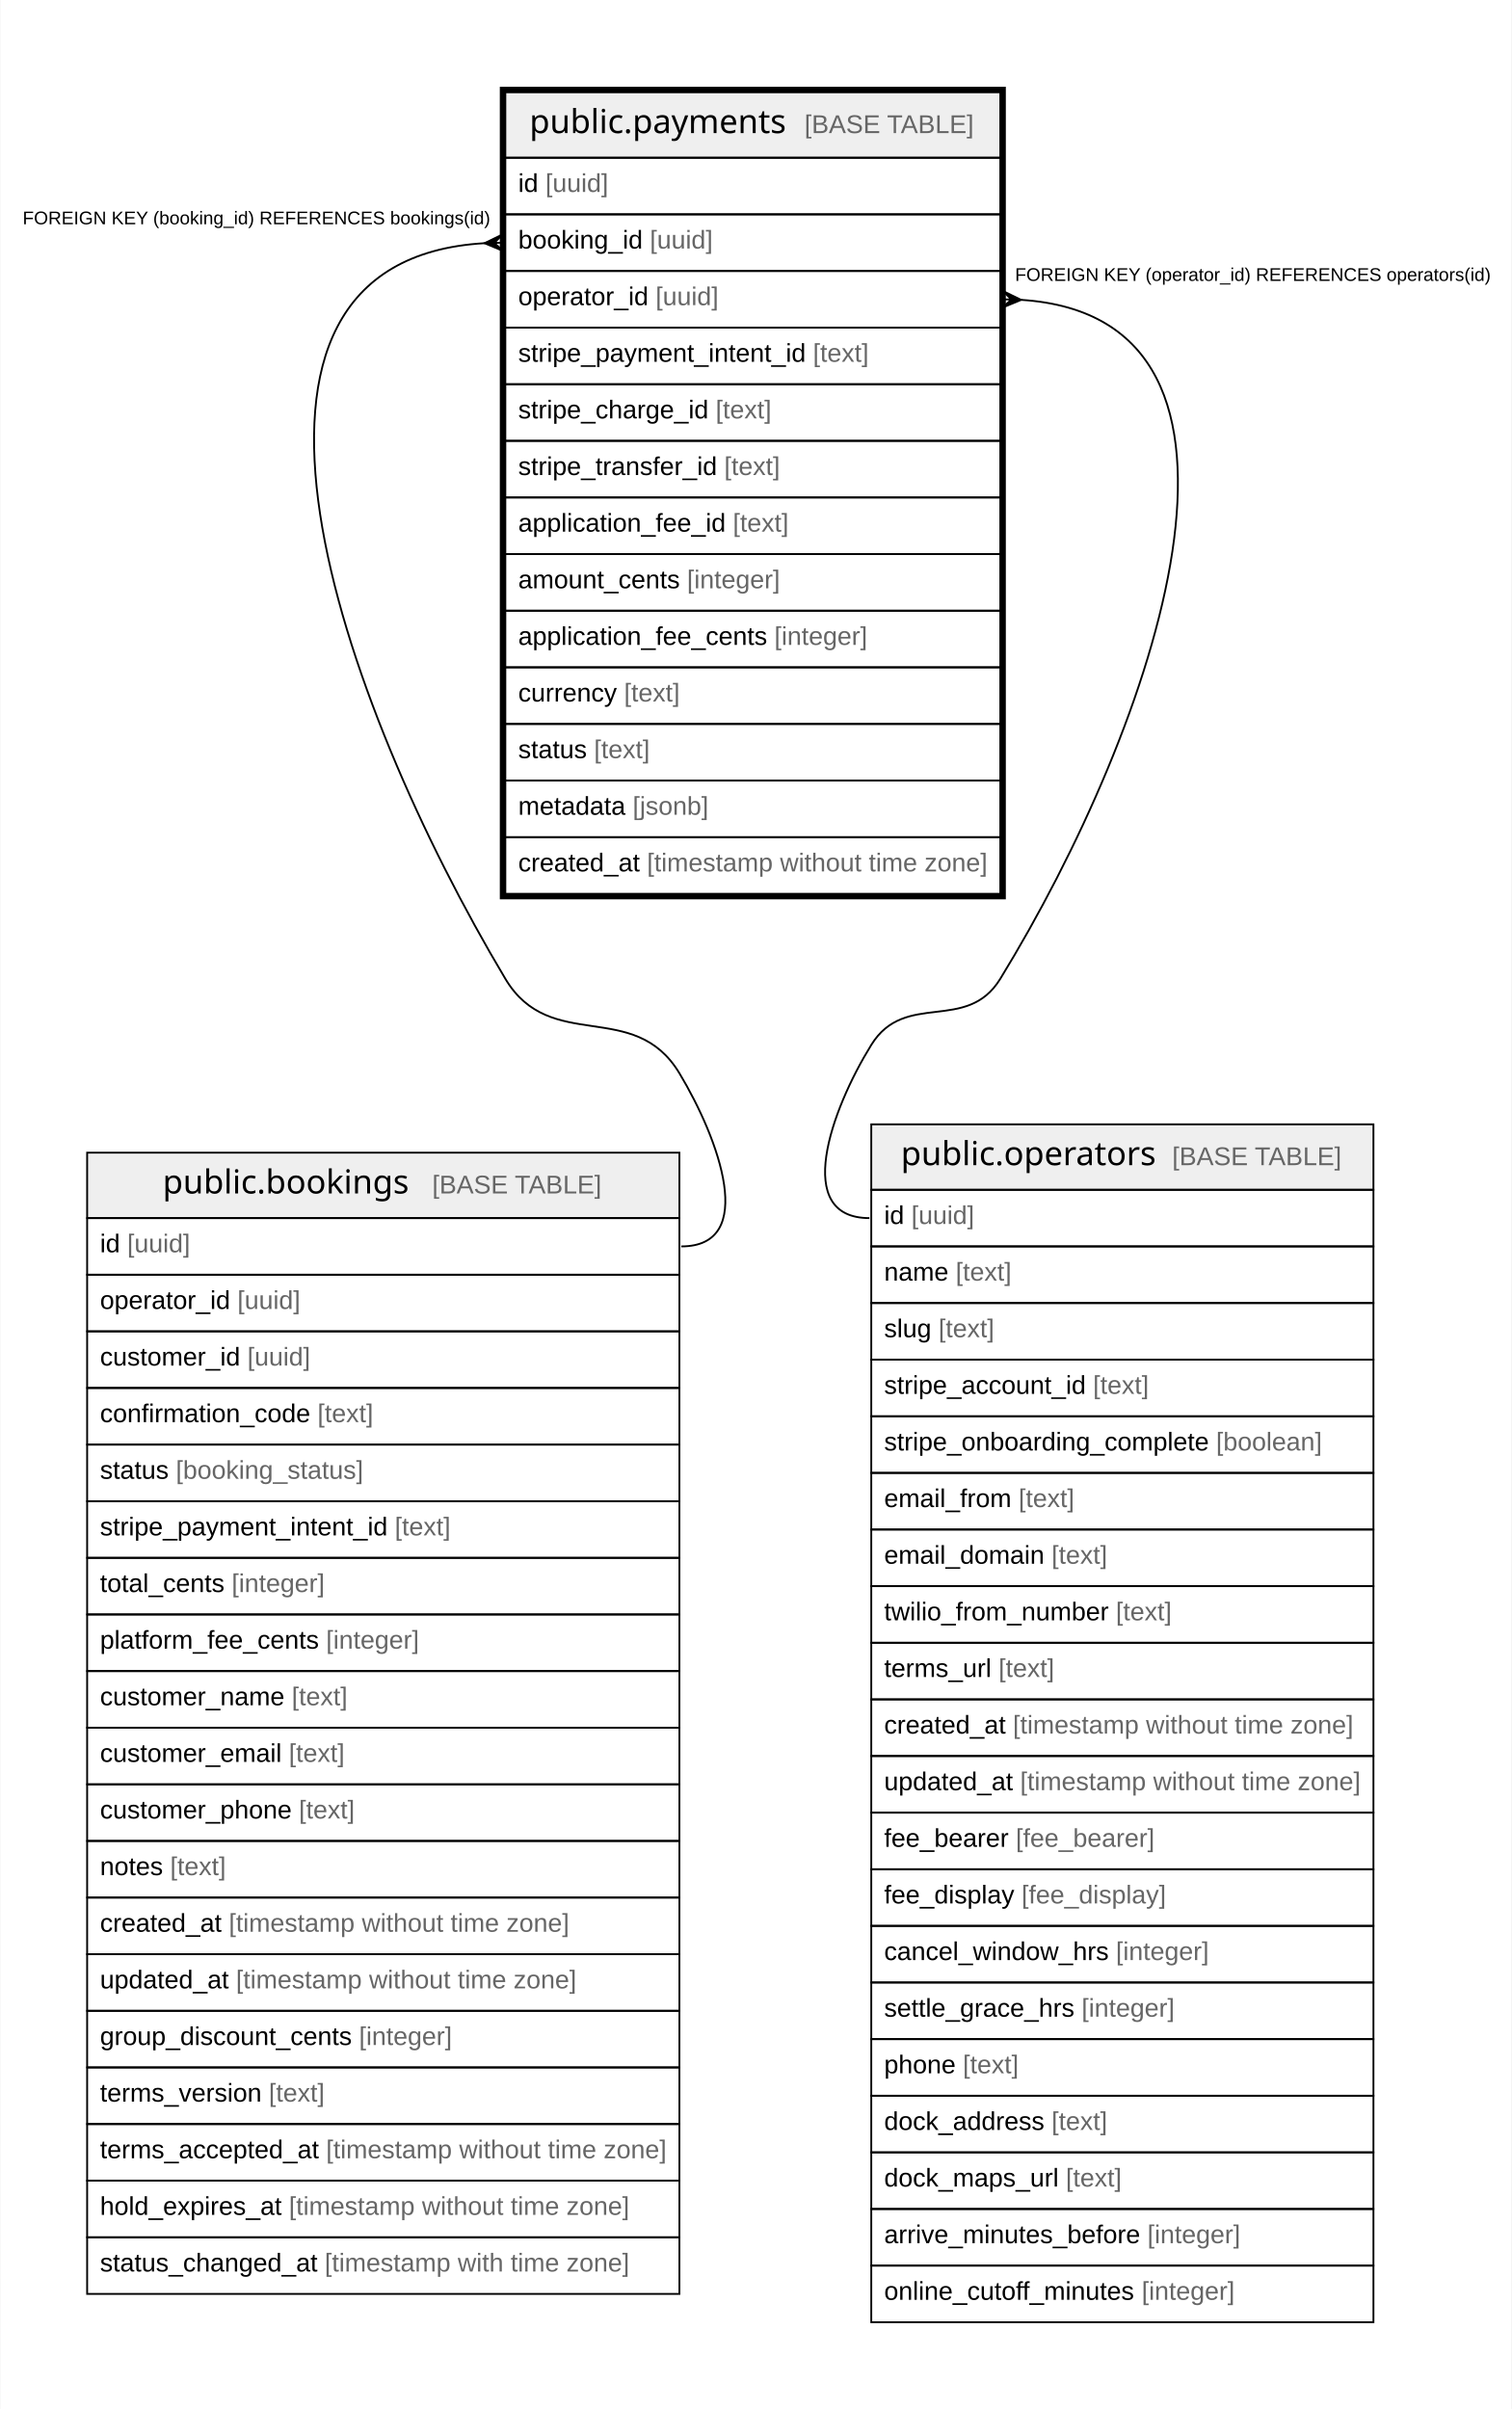
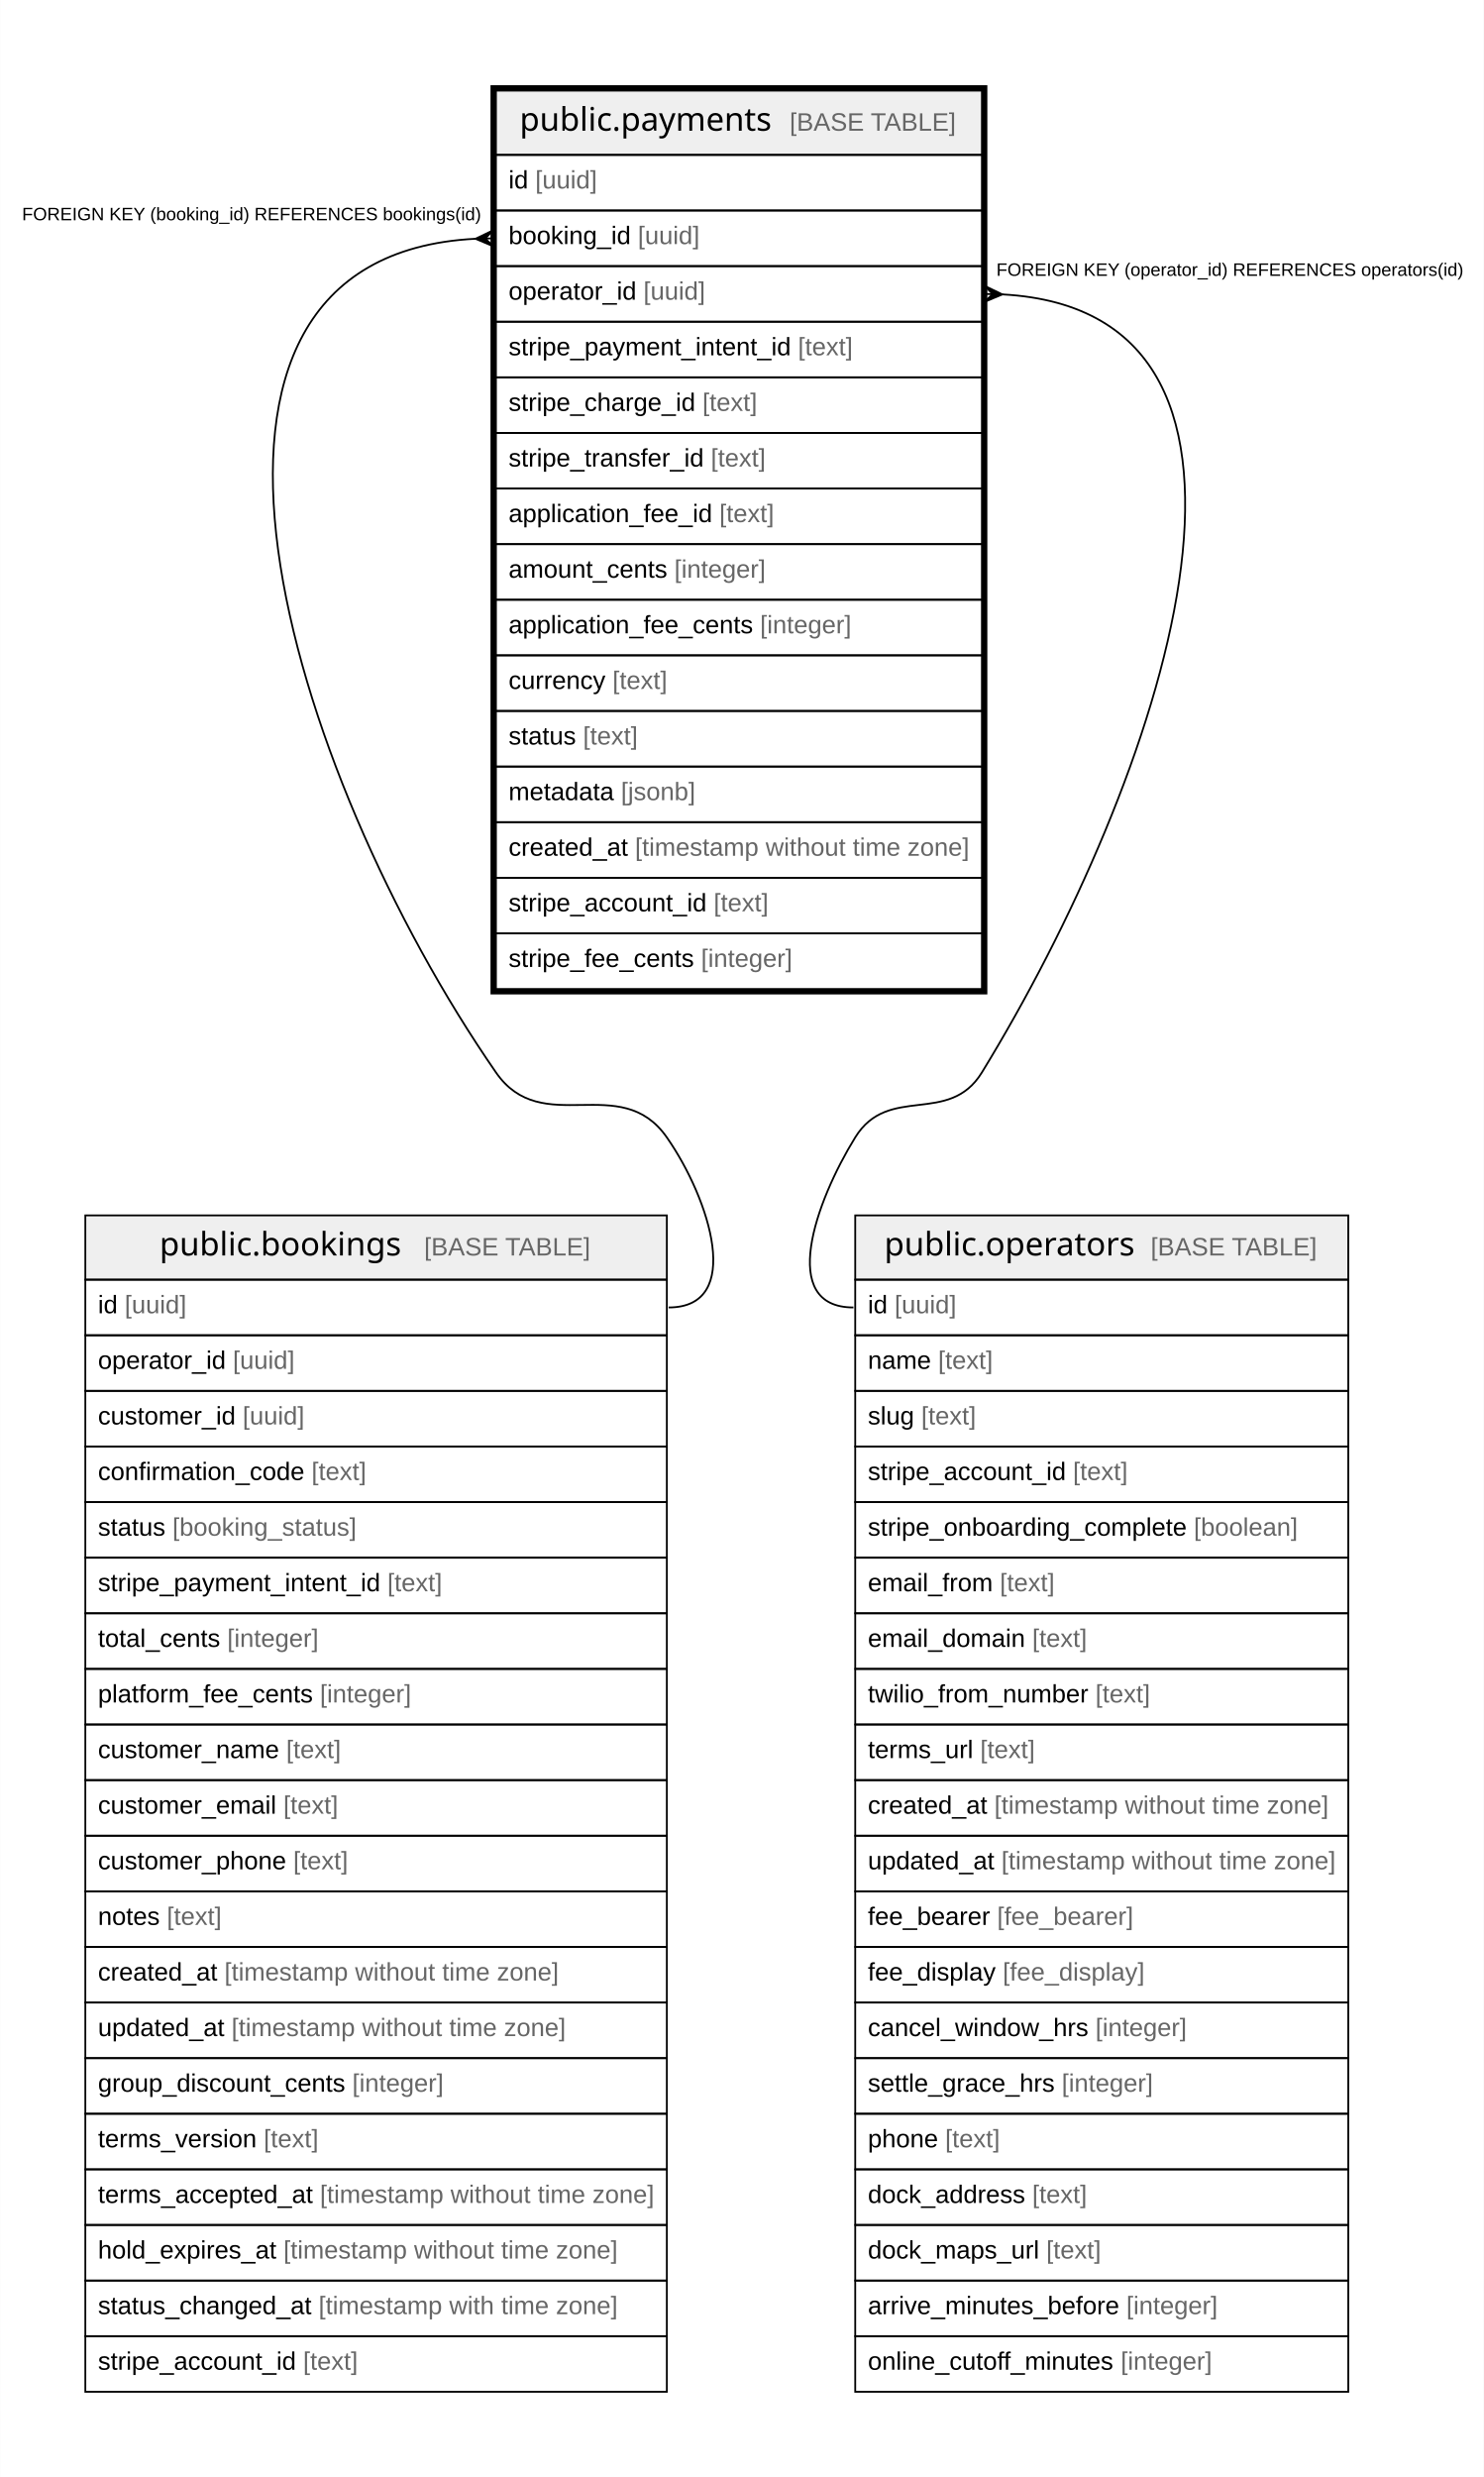
- <svg xmlns="http://www.w3.org/2000/svg" width="822pt" height="1310pt" viewBox="0.00 0.00 821.85 1310.40">
-   <g id="graph0" class="graph" transform="scale(1 1) rotate(0) translate(4 1306.4)">
-     <polygon fill="white" stroke="none" points="-4,4 -4,-1306.4 817.85,-1306.4 817.85,4 -4,4" />
+ <svg xmlns="http://www.w3.org/2000/svg" width="822pt" height="1372pt" viewBox="0.00 0.00 821.85 1372.00">
+   <g id="graph0" class="graph" transform="scale(1 1) rotate(0) translate(4 1368)">
+     <polygon fill="white" stroke="none" points="-4,4 -4,-1368 817.85,-1368 817.85,4 -4,4" />
    <g id="node1" class="node">
-       <polygon fill="#efefef" stroke="none" points="270.66,-1220.6 270.66,-1256.2 539.89,-1256.2 539.89,-1220.6 270.66,-1220.6" />
-       <polygon fill="none" stroke="black" points="270.66,-1220.6 270.66,-1256.2 539.89,-1256.2 539.89,-1220.6 270.66,-1220.6" />
-       <text text-anchor="start" x="283.79" y="-1234" font-family="Arial Bold" font-size="18.00">public.payments</text>
-       <text text-anchor="start" x="402.27" y="-1234" font-family="Arial" font-size="14.00">    </text>
-       <text text-anchor="start" x="433.38" y="-1234" font-family="Arial" font-size="14.00" fill="#666666">[BASE TABLE]</text>
+       <polygon fill="#efefef" stroke="none" points="270.66,-1282.2 270.66,-1317.8 539.89,-1317.8 539.89,-1282.2 270.66,-1282.2" />
+       <polygon fill="none" stroke="black" points="270.66,-1282.2 270.66,-1317.8 539.89,-1317.8 539.89,-1282.2 270.66,-1282.2" />
+       <text text-anchor="start" x="283.79" y="-1295.6" font-family="Arial Bold" font-size="18.00">public.payments</text>
+       <text text-anchor="start" x="402.27" y="-1295.6" font-family="Arial" font-size="14.00">    </text>
+       <text text-anchor="start" x="433.38" y="-1295.6" font-family="Arial" font-size="14.00" fill="#666666">[BASE TABLE]</text>
+       <polygon fill="none" stroke="black" points="270.66,-1251.4 270.66,-1282.2 539.89,-1282.2 539.89,-1251.4 270.66,-1251.4" />
+       <text text-anchor="start" x="277.66" y="-1263.6" font-family="Arial" font-size="14.00">id </text>
+       <text text-anchor="start" x="292.44" y="-1263.6" font-family="Arial" font-size="14.00" fill="#666666">[uuid]</text>
+       <polygon fill="none" stroke="black" points="270.66,-1220.6 270.66,-1251.4 539.89,-1251.4 539.89,-1220.6 270.66,-1220.6" />
+       <text text-anchor="start" x="277.66" y="-1232.8" font-family="Arial" font-size="14.00">booking_id </text>
+       <text text-anchor="start" x="349.27" y="-1232.8" font-family="Arial" font-size="14.00" fill="#666666">[uuid]</text>
      <polygon fill="none" stroke="black" points="270.66,-1189.8 270.66,-1220.6 539.89,-1220.6 539.89,-1189.8 270.66,-1189.8" />
-       <text text-anchor="start" x="277.66" y="-1202" font-family="Arial" font-size="14.00">id </text>
-       <text text-anchor="start" x="292.44" y="-1202" font-family="Arial" font-size="14.00" fill="#666666">[uuid]</text>
+       <text text-anchor="start" x="277.66" y="-1202" font-family="Arial" font-size="14.00">operator_id </text>
+       <text text-anchor="start" x="352.37" y="-1202" font-family="Arial" font-size="14.00" fill="#666666">[uuid]</text>
      <polygon fill="none" stroke="black" points="270.66,-1159 270.66,-1189.8 539.89,-1189.8 539.89,-1159 270.66,-1159" />
-       <text text-anchor="start" x="277.66" y="-1171.2" font-family="Arial" font-size="14.00">booking_id </text>
-       <text text-anchor="start" x="349.27" y="-1171.2" font-family="Arial" font-size="14.00" fill="#666666">[uuid]</text>
+       <text text-anchor="start" x="277.66" y="-1171.2" font-family="Arial" font-size="14.00">stripe_payment_intent_id </text>
+       <text text-anchor="start" x="437.98" y="-1171.2" font-family="Arial" font-size="14.00" fill="#666666">[text]</text>
      <polygon fill="none" stroke="black" points="270.66,-1128.2 270.66,-1159 539.89,-1159 539.89,-1128.2 270.66,-1128.2" />
-       <text text-anchor="start" x="277.66" y="-1140.4" font-family="Arial" font-size="14.00">operator_id </text>
-       <text text-anchor="start" x="352.37" y="-1140.4" font-family="Arial" font-size="14.00" fill="#666666">[uuid]</text>
+       <text text-anchor="start" x="277.66" y="-1140.4" font-family="Arial" font-size="14.00">stripe_charge_id </text>
+       <text text-anchor="start" x="385.05" y="-1140.4" font-family="Arial" font-size="14.00" fill="#666666">[text]</text>
      <polygon fill="none" stroke="black" points="270.66,-1097.4 270.66,-1128.2 539.89,-1128.2 539.89,-1097.4 270.66,-1097.4" />
-       <text text-anchor="start" x="277.66" y="-1109.6" font-family="Arial" font-size="14.00">stripe_payment_intent_id </text>
-       <text text-anchor="start" x="437.98" y="-1109.6" font-family="Arial" font-size="14.00" fill="#666666">[text]</text>
+       <text text-anchor="start" x="277.66" y="-1109.6" font-family="Arial" font-size="14.00">stripe_transfer_id </text>
+       <text text-anchor="start" x="389.71" y="-1109.6" font-family="Arial" font-size="14.00" fill="#666666">[text]</text>
      <polygon fill="none" stroke="black" points="270.66,-1066.6 270.66,-1097.4 539.89,-1097.4 539.89,-1066.6 270.66,-1066.6" />
-       <text text-anchor="start" x="277.66" y="-1078.8" font-family="Arial" font-size="14.00">stripe_charge_id </text>
-       <text text-anchor="start" x="385.05" y="-1078.8" font-family="Arial" font-size="14.00" fill="#666666">[text]</text>
+       <text text-anchor="start" x="277.66" y="-1078.8" font-family="Arial" font-size="14.00">application_fee_id </text>
+       <text text-anchor="start" x="394.41" y="-1078.8" font-family="Arial" font-size="14.00" fill="#666666">[text]</text>
      <polygon fill="none" stroke="black" points="270.66,-1035.8 270.66,-1066.6 539.89,-1066.6 539.89,-1035.8 270.66,-1035.8" />
-       <text text-anchor="start" x="277.66" y="-1048" font-family="Arial" font-size="14.00">stripe_transfer_id </text>
-       <text text-anchor="start" x="389.71" y="-1048" font-family="Arial" font-size="14.00" fill="#666666">[text]</text>
+       <text text-anchor="start" x="277.66" y="-1048" font-family="Arial" font-size="14.00">amount_cents </text>
+       <text text-anchor="start" x="369.49" y="-1048" font-family="Arial" font-size="14.00" fill="#666666">[integer]</text>
      <polygon fill="none" stroke="black" points="270.66,-1005 270.66,-1035.8 539.89,-1035.8 539.89,-1005 270.66,-1005" />
-       <text text-anchor="start" x="277.66" y="-1017.2" font-family="Arial" font-size="14.00">application_fee_id </text>
-       <text text-anchor="start" x="394.41" y="-1017.2" font-family="Arial" font-size="14.00" fill="#666666">[text]</text>
+       <text text-anchor="start" x="277.66" y="-1017.2" font-family="Arial" font-size="14.00">application_fee_cents </text>
+       <text text-anchor="start" x="416.98" y="-1017.2" font-family="Arial" font-size="14.00" fill="#666666">[integer]</text>
      <polygon fill="none" stroke="black" points="270.66,-974.2 270.66,-1005 539.89,-1005 539.89,-974.2 270.66,-974.2" />
-       <text text-anchor="start" x="277.66" y="-986.4" font-family="Arial" font-size="14.00">amount_cents </text>
-       <text text-anchor="start" x="369.49" y="-986.4" font-family="Arial" font-size="14.00" fill="#666666">[integer]</text>
+       <text text-anchor="start" x="277.66" y="-986.4" font-family="Arial" font-size="14.00">currency </text>
+       <text text-anchor="start" x="335.23" y="-986.4" font-family="Arial" font-size="14.00" fill="#666666">[text]</text>
      <polygon fill="none" stroke="black" points="270.66,-943.4 270.66,-974.2 539.89,-974.2 539.89,-943.4 270.66,-943.4" />
-       <text text-anchor="start" x="277.66" y="-955.6" font-family="Arial" font-size="14.00">application_fee_cents </text>
-       <text text-anchor="start" x="416.98" y="-955.6" font-family="Arial" font-size="14.00" fill="#666666">[integer]</text>
+       <text text-anchor="start" x="277.66" y="-955.6" font-family="Arial" font-size="14.00">status </text>
+       <text text-anchor="start" x="318.9" y="-955.6" font-family="Arial" font-size="14.00" fill="#666666">[text]</text>
      <polygon fill="none" stroke="black" points="270.66,-912.6 270.66,-943.4 539.89,-943.4 539.89,-912.6 270.66,-912.6" />
-       <text text-anchor="start" x="277.66" y="-924.8" font-family="Arial" font-size="14.00">currency </text>
-       <text text-anchor="start" x="335.23" y="-924.8" font-family="Arial" font-size="14.00" fill="#666666">[text]</text>
+       <text text-anchor="start" x="277.66" y="-924.8" font-family="Arial" font-size="14.00">metadata </text>
+       <text text-anchor="start" x="339.92" y="-924.8" font-family="Arial" font-size="14.00" fill="#666666">[jsonb]</text>
      <polygon fill="none" stroke="black" points="270.66,-881.8 270.66,-912.6 539.89,-912.6 539.89,-881.8 270.66,-881.8" />
-       <text text-anchor="start" x="277.66" y="-894" font-family="Arial" font-size="14.00">status </text>
-       <text text-anchor="start" x="318.9" y="-894" font-family="Arial" font-size="14.00" fill="#666666">[text]</text>
+       <text text-anchor="start" x="277.66" y="-894" font-family="Arial" font-size="14.00">created_at </text>
+       <text text-anchor="start" x="347.7" y="-894" font-family="Arial" font-size="14.00" fill="#666666">[timestamp without time zone]</text>
      <polygon fill="none" stroke="black" points="270.66,-851 270.66,-881.8 539.89,-881.8 539.89,-851 270.66,-851" />
-       <text text-anchor="start" x="277.66" y="-863.2" font-family="Arial" font-size="14.00">metadata </text>
-       <text text-anchor="start" x="339.92" y="-863.2" font-family="Arial" font-size="14.00" fill="#666666">[jsonb]</text>
+       <text text-anchor="start" x="277.66" y="-863.2" font-family="Arial" font-size="14.00">stripe_account_id </text>
+       <text text-anchor="start" x="391.28" y="-863.2" font-family="Arial" font-size="14.00" fill="#666666">[text]</text>
      <polygon fill="none" stroke="black" points="270.66,-820.2 270.66,-851 539.89,-851 539.89,-820.2 270.66,-820.2" />
-       <text text-anchor="start" x="277.66" y="-832.4" font-family="Arial" font-size="14.00">created_at </text>
-       <text text-anchor="start" x="347.7" y="-832.4" font-family="Arial" font-size="14.00" fill="#666666">[timestamp without time zone]</text>
-       <polygon fill="none" stroke="black" stroke-width="3" points="269.16,-818.7 269.16,-1257.7 541.39,-1257.7 541.39,-818.7 269.16,-818.7" />
+       <text text-anchor="start" x="277.66" y="-832.4" font-family="Arial" font-size="14.00">stripe_fee_cents </text>
+       <text text-anchor="start" x="384.28" y="-832.4" font-family="Arial" font-size="14.00" fill="#666666">[integer]</text>
+       <polygon fill="none" stroke="black" stroke-width="3" points="269.16,-818.7 269.16,-1319.3 541.39,-1319.3 541.39,-818.7 269.16,-818.7" />
    </g>
    <g id="node2" class="node">
-       <polygon fill="#efefef" stroke="none" points="43.2,-643.8 43.2,-679.4 365.34,-679.4 365.34,-643.8 43.2,-643.8" />
-       <polygon fill="none" stroke="black" points="43.2,-643.8 43.2,-679.4 365.34,-679.4 365.34,-643.8 43.2,-643.8" />
-       <text text-anchor="start" x="84.28" y="-657.2" font-family="Arial Bold" font-size="18.00">public.bookings</text>
-       <text text-anchor="start" x="199.78" y="-657.2" font-family="Arial" font-size="14.00">    </text>
-       <text text-anchor="start" x="230.89" y="-657.2" font-family="Arial" font-size="14.00" fill="#666666">[BASE TABLE]</text>
-       <polygon fill="none" stroke="black" points="43.2,-613 43.2,-643.8 365.34,-643.8 365.34,-613 43.2,-613" />
-       <text text-anchor="start" x="50.2" y="-625.2" font-family="Arial" font-size="14.00">id </text>
-       <text text-anchor="start" x="64.99" y="-625.2" font-family="Arial" font-size="14.00" fill="#666666">[uuid]</text>
-       <polygon fill="none" stroke="black" points="43.2,-582.2 43.2,-613 365.34,-613 365.34,-582.2 43.2,-582.2" />
-       <text text-anchor="start" x="50.2" y="-594.4" font-family="Arial" font-size="14.00">operator_id </text>
-       <text text-anchor="start" x="124.92" y="-594.4" font-family="Arial" font-size="14.00" fill="#666666">[uuid]</text>
-       <polygon fill="none" stroke="black" points="43.2,-551.4 43.2,-582.2 365.34,-582.2 365.34,-551.4 43.2,-551.4" />
-       <text text-anchor="start" x="50.2" y="-563.6" font-family="Arial" font-size="14.00">customer_id </text>
-       <text text-anchor="start" x="130.34" y="-563.6" font-family="Arial" font-size="14.00" fill="#666666">[uuid]</text>
-       <polygon fill="none" stroke="black" points="43.2,-520.6 43.2,-551.4 365.34,-551.4 365.34,-520.6 43.2,-520.6" />
-       <text text-anchor="start" x="50.2" y="-532.8" font-family="Arial" font-size="14.00">confirmation_code </text>
-       <text text-anchor="start" x="168.49" y="-532.8" font-family="Arial" font-size="14.00" fill="#666666">[text]</text>
-       <polygon fill="none" stroke="black" points="43.2,-489.8 43.2,-520.6 365.34,-520.6 365.34,-489.8 43.2,-489.8" />
-       <text text-anchor="start" x="50.2" y="-502" font-family="Arial" font-size="14.00">status </text>
-       <text text-anchor="start" x="91.44" y="-502" font-family="Arial" font-size="14.00" fill="#666666">[booking_status]</text>
-       <polygon fill="none" stroke="black" points="43.2,-459 43.2,-489.8 365.34,-489.8 365.34,-459 43.2,-459" />
-       <text text-anchor="start" x="50.2" y="-471.2" font-family="Arial" font-size="14.00">stripe_payment_intent_id </text>
-       <text text-anchor="start" x="210.52" y="-471.2" font-family="Arial" font-size="14.00" fill="#666666">[text]</text>
-       <polygon fill="none" stroke="black" points="43.2,-428.2 43.2,-459 365.34,-459 365.34,-428.2 43.2,-428.2" />
-       <text text-anchor="start" x="50.2" y="-440.4" font-family="Arial" font-size="14.00">total_cents </text>
-       <text text-anchor="start" x="121.8" y="-440.4" font-family="Arial" font-size="14.00" fill="#666666">[integer]</text>
-       <polygon fill="none" stroke="black" points="43.2,-397.4 43.2,-428.2 365.34,-428.2 365.34,-397.4 43.2,-397.4" />
-       <text text-anchor="start" x="50.2" y="-409.6" font-family="Arial" font-size="14.00">platform_fee_cents </text>
-       <text text-anchor="start" x="173.16" y="-409.6" font-family="Arial" font-size="14.00" fill="#666666">[integer]</text>
-       <polygon fill="none" stroke="black" points="43.2,-366.6 43.2,-397.4 365.34,-397.4 365.34,-366.6 43.2,-366.6" />
-       <text text-anchor="start" x="50.2" y="-378.8" font-family="Arial" font-size="14.00">customer_name </text>
-       <text text-anchor="start" x="154.47" y="-378.8" font-family="Arial" font-size="14.00" fill="#666666">[text]</text>
-       <polygon fill="none" stroke="black" points="43.2,-335.8 43.2,-366.6 365.34,-366.6 365.34,-335.8 43.2,-335.8" />
-       <text text-anchor="start" x="50.2" y="-348" font-family="Arial" font-size="14.00">customer_email </text>
-       <text text-anchor="start" x="152.9" y="-348" font-family="Arial" font-size="14.00" fill="#666666">[text]</text>
-       <polygon fill="none" stroke="black" points="43.2,-305 43.2,-335.8 365.34,-335.8 365.34,-305 43.2,-305" />
-       <text text-anchor="start" x="50.2" y="-317.2" font-family="Arial" font-size="14.00">customer_phone </text>
-       <text text-anchor="start" x="158.38" y="-317.2" font-family="Arial" font-size="14.00" fill="#666666">[text]</text>
-       <polygon fill="none" stroke="black" points="43.2,-274.2 43.2,-305 365.34,-305 365.34,-274.2 43.2,-274.2" />
-       <text text-anchor="start" x="50.2" y="-286.4" font-family="Arial" font-size="14.00">notes </text>
-       <text text-anchor="start" x="88.34" y="-286.4" font-family="Arial" font-size="14.00" fill="#666666">[text]</text>
-       <polygon fill="none" stroke="black" points="43.2,-243.4 43.2,-274.2 365.34,-274.2 365.34,-243.4 43.2,-243.4" />
-       <text text-anchor="start" x="50.2" y="-255.6" font-family="Arial" font-size="14.00">created_at </text>
-       <text text-anchor="start" x="120.25" y="-255.6" font-family="Arial" font-size="14.00" fill="#666666">[timestamp without time zone]</text>
-       <polygon fill="none" stroke="black" points="43.2,-212.6 43.2,-243.4 365.34,-243.4 365.34,-212.6 43.2,-212.6" />
-       <text text-anchor="start" x="50.2" y="-224.8" font-family="Arial" font-size="14.00">updated_at </text>
-       <text text-anchor="start" x="124.16" y="-224.8" font-family="Arial" font-size="14.00" fill="#666666">[timestamp without time zone]</text>
-       <polygon fill="none" stroke="black" points="43.2,-181.8 43.2,-212.6 365.34,-212.6 365.34,-181.8 43.2,-181.8" />
-       <text text-anchor="start" x="50.2" y="-194" font-family="Arial" font-size="14.00">group_discount_cents </text>
-       <text text-anchor="start" x="191.07" y="-194" font-family="Arial" font-size="14.00" fill="#666666">[integer]</text>
-       <polygon fill="none" stroke="black" points="43.2,-151 43.2,-181.8 365.34,-181.8 365.34,-151 43.2,-151" />
-       <text text-anchor="start" x="50.2" y="-163.2" font-family="Arial" font-size="14.00">terms_version </text>
-       <text text-anchor="start" x="142.01" y="-163.2" font-family="Arial" font-size="14.00" fill="#666666">[text]</text>
-       <polygon fill="none" stroke="black" points="43.2,-120.2 43.2,-151 365.34,-151 365.34,-120.2 43.2,-120.2" />
-       <text text-anchor="start" x="50.2" y="-132.4" font-family="Arial" font-size="14.00">terms_accepted_at </text>
-       <text text-anchor="start" x="173.16" y="-132.4" font-family="Arial" font-size="14.00" fill="#666666">[timestamp without time zone]</text>
-       <polygon fill="none" stroke="black" points="43.2,-89.4 43.2,-120.2 365.34,-120.2 365.34,-89.4 43.2,-89.4" />
-       <text text-anchor="start" x="50.2" y="-101.6" font-family="Arial" font-size="14.00">hold_expires_at </text>
-       <text text-anchor="start" x="152.94" y="-101.6" font-family="Arial" font-size="14.00" fill="#666666">[timestamp without time zone]</text>
-       <polygon fill="none" stroke="black" points="43.2,-58.6 43.2,-89.4 365.34,-89.4 365.34,-58.6 43.2,-58.6" />
-       <text text-anchor="start" x="50.2" y="-70.8" font-family="Arial" font-size="14.00">status_changed_at </text>
-       <text text-anchor="start" x="172.41" y="-70.8" font-family="Arial" font-size="14.00" fill="#666666">[timestamp with time zone]</text>
+       <polygon fill="#efefef" stroke="none" points="43.2,-659.2 43.2,-694.8 365.34,-694.8 365.34,-659.2 43.2,-659.2" />
+       <polygon fill="none" stroke="black" points="43.2,-659.2 43.2,-694.8 365.34,-694.8 365.34,-659.2 43.2,-659.2" />
+       <text text-anchor="start" x="84.28" y="-672.6" font-family="Arial Bold" font-size="18.00">public.bookings</text>
+       <text text-anchor="start" x="199.78" y="-672.6" font-family="Arial" font-size="14.00">    </text>
+       <text text-anchor="start" x="230.89" y="-672.6" font-family="Arial" font-size="14.00" fill="#666666">[BASE TABLE]</text>
+       <polygon fill="none" stroke="black" points="43.2,-628.4 43.2,-659.2 365.34,-659.2 365.34,-628.4 43.2,-628.4" />
+       <text text-anchor="start" x="50.2" y="-640.6" font-family="Arial" font-size="14.00">id </text>
+       <text text-anchor="start" x="64.99" y="-640.6" font-family="Arial" font-size="14.00" fill="#666666">[uuid]</text>
+       <polygon fill="none" stroke="black" points="43.2,-597.6 43.2,-628.4 365.34,-628.4 365.34,-597.6 43.2,-597.6" />
+       <text text-anchor="start" x="50.2" y="-609.8" font-family="Arial" font-size="14.00">operator_id </text>
+       <text text-anchor="start" x="124.92" y="-609.8" font-family="Arial" font-size="14.00" fill="#666666">[uuid]</text>
+       <polygon fill="none" stroke="black" points="43.2,-566.8 43.2,-597.6 365.34,-597.6 365.34,-566.8 43.2,-566.8" />
+       <text text-anchor="start" x="50.2" y="-579" font-family="Arial" font-size="14.00">customer_id </text>
+       <text text-anchor="start" x="130.34" y="-579" font-family="Arial" font-size="14.00" fill="#666666">[uuid]</text>
+       <polygon fill="none" stroke="black" points="43.2,-536 43.2,-566.8 365.34,-566.8 365.34,-536 43.2,-536" />
+       <text text-anchor="start" x="50.2" y="-548.2" font-family="Arial" font-size="14.00">confirmation_code </text>
+       <text text-anchor="start" x="168.49" y="-548.2" font-family="Arial" font-size="14.00" fill="#666666">[text]</text>
+       <polygon fill="none" stroke="black" points="43.2,-505.2 43.2,-536 365.34,-536 365.34,-505.2 43.2,-505.2" />
+       <text text-anchor="start" x="50.2" y="-517.4" font-family="Arial" font-size="14.00">status </text>
+       <text text-anchor="start" x="91.44" y="-517.4" font-family="Arial" font-size="14.00" fill="#666666">[booking_status]</text>
+       <polygon fill="none" stroke="black" points="43.2,-474.4 43.2,-505.2 365.34,-505.2 365.34,-474.4 43.2,-474.4" />
+       <text text-anchor="start" x="50.2" y="-486.6" font-family="Arial" font-size="14.00">stripe_payment_intent_id </text>
+       <text text-anchor="start" x="210.52" y="-486.6" font-family="Arial" font-size="14.00" fill="#666666">[text]</text>
+       <polygon fill="none" stroke="black" points="43.2,-443.6 43.2,-474.4 365.34,-474.4 365.34,-443.6 43.2,-443.6" />
+       <text text-anchor="start" x="50.2" y="-455.8" font-family="Arial" font-size="14.00">total_cents </text>
+       <text text-anchor="start" x="121.8" y="-455.8" font-family="Arial" font-size="14.00" fill="#666666">[integer]</text>
+       <polygon fill="none" stroke="black" points="43.2,-412.8 43.2,-443.6 365.34,-443.6 365.34,-412.8 43.2,-412.8" />
+       <text text-anchor="start" x="50.2" y="-425" font-family="Arial" font-size="14.00">platform_fee_cents </text>
+       <text text-anchor="start" x="173.16" y="-425" font-family="Arial" font-size="14.00" fill="#666666">[integer]</text>
+       <polygon fill="none" stroke="black" points="43.2,-382 43.2,-412.8 365.34,-412.8 365.34,-382 43.2,-382" />
+       <text text-anchor="start" x="50.2" y="-394.2" font-family="Arial" font-size="14.00">customer_name </text>
+       <text text-anchor="start" x="154.47" y="-394.2" font-family="Arial" font-size="14.00" fill="#666666">[text]</text>
+       <polygon fill="none" stroke="black" points="43.2,-351.2 43.2,-382 365.34,-382 365.34,-351.2 43.2,-351.2" />
+       <text text-anchor="start" x="50.2" y="-363.4" font-family="Arial" font-size="14.00">customer_email </text>
+       <text text-anchor="start" x="152.9" y="-363.4" font-family="Arial" font-size="14.00" fill="#666666">[text]</text>
+       <polygon fill="none" stroke="black" points="43.2,-320.4 43.2,-351.2 365.34,-351.2 365.34,-320.4 43.2,-320.4" />
+       <text text-anchor="start" x="50.2" y="-332.6" font-family="Arial" font-size="14.00">customer_phone </text>
+       <text text-anchor="start" x="158.38" y="-332.6" font-family="Arial" font-size="14.00" fill="#666666">[text]</text>
+       <polygon fill="none" stroke="black" points="43.2,-289.6 43.2,-320.4 365.34,-320.4 365.34,-289.6 43.2,-289.6" />
+       <text text-anchor="start" x="50.2" y="-301.8" font-family="Arial" font-size="14.00">notes </text>
+       <text text-anchor="start" x="88.34" y="-301.8" font-family="Arial" font-size="14.00" fill="#666666">[text]</text>
+       <polygon fill="none" stroke="black" points="43.2,-258.8 43.2,-289.6 365.34,-289.6 365.34,-258.8 43.2,-258.8" />
+       <text text-anchor="start" x="50.2" y="-271" font-family="Arial" font-size="14.00">created_at </text>
+       <text text-anchor="start" x="120.25" y="-271" font-family="Arial" font-size="14.00" fill="#666666">[timestamp without time zone]</text>
+       <polygon fill="none" stroke="black" points="43.2,-228 43.2,-258.8 365.34,-258.8 365.34,-228 43.2,-228" />
+       <text text-anchor="start" x="50.2" y="-240.2" font-family="Arial" font-size="14.00">updated_at </text>
+       <text text-anchor="start" x="124.16" y="-240.2" font-family="Arial" font-size="14.00" fill="#666666">[timestamp without time zone]</text>
+       <polygon fill="none" stroke="black" points="43.2,-197.2 43.2,-228 365.34,-228 365.34,-197.2 43.2,-197.2" />
+       <text text-anchor="start" x="50.2" y="-209.4" font-family="Arial" font-size="14.00">group_discount_cents </text>
+       <text text-anchor="start" x="191.07" y="-209.4" font-family="Arial" font-size="14.00" fill="#666666">[integer]</text>
+       <polygon fill="none" stroke="black" points="43.2,-166.4 43.2,-197.2 365.34,-197.2 365.34,-166.4 43.2,-166.4" />
+       <text text-anchor="start" x="50.2" y="-178.6" font-family="Arial" font-size="14.00">terms_version </text>
+       <text text-anchor="start" x="142.01" y="-178.6" font-family="Arial" font-size="14.00" fill="#666666">[text]</text>
+       <polygon fill="none" stroke="black" points="43.2,-135.6 43.2,-166.4 365.34,-166.4 365.34,-135.6 43.2,-135.6" />
+       <text text-anchor="start" x="50.2" y="-147.8" font-family="Arial" font-size="14.00">terms_accepted_at </text>
+       <text text-anchor="start" x="173.16" y="-147.8" font-family="Arial" font-size="14.00" fill="#666666">[timestamp without time zone]</text>
+       <polygon fill="none" stroke="black" points="43.2,-104.8 43.2,-135.6 365.34,-135.6 365.34,-104.8 43.2,-104.8" />
+       <text text-anchor="start" x="50.2" y="-117" font-family="Arial" font-size="14.00">hold_expires_at </text>
+       <text text-anchor="start" x="152.94" y="-117" font-family="Arial" font-size="14.00" fill="#666666">[timestamp without time zone]</text>
+       <polygon fill="none" stroke="black" points="43.2,-74 43.2,-104.8 365.34,-104.8 365.34,-74 43.2,-74" />
+       <text text-anchor="start" x="50.2" y="-86.2" font-family="Arial" font-size="14.00">status_changed_at </text>
+       <text text-anchor="start" x="172.41" y="-86.2" font-family="Arial" font-size="14.00" fill="#666666">[timestamp with time zone]</text>
+       <polygon fill="none" stroke="black" points="43.2,-43.2 43.2,-74 365.34,-74 365.34,-43.2 43.2,-43.2" />
+       <text text-anchor="start" x="50.2" y="-55.4" font-family="Arial" font-size="14.00">stripe_account_id </text>
+       <text text-anchor="start" x="163.83" y="-55.4" font-family="Arial" font-size="14.00" fill="#666666">[text]</text>
    </g>
    <g id="edge1" class="edge">
-       <path fill="none" stroke="black" d="M259.53,-1174.12C95.13,-1164.76 181.25,-923.83 270.66,-774 295.19,-732.88 340.64,-763.62 365.34,-722.6 386.94,-686.73 408.21,-628.4 366.34,-628.4" />
-       <polygon fill="black" stroke="black" points="259.32,-1174.11 269.2,-1178.89 264.66,-1174.26 268.99,-1174.38 268.99,-1174.38 268.99,-1174.38 264.66,-1174.26 269.45,-1169.89 259.32,-1174.11" />
-       <text text-anchor="start" x="8.12" y="-1184.4" font-family="Arial" font-size="10.00">FOREIGN KEY (booking_id) REFERENCES bookings(id)</text>
+       <path fill="none" stroke="black" d="M259.38,-1235.75C67.39,-1226.02 155.89,-940.02 270.66,-774 296.26,-736.96 339.59,-774.93 365.34,-738 389.3,-703.66 408.21,-643.8 366.34,-643.8" />
+       <polygon fill="black" stroke="black" points="259.32,-1235.74 269.21,-1240.49 264.66,-1235.88 268.99,-1235.98 268.99,-1235.98 268.99,-1235.98 264.66,-1235.88 269.43,-1231.49 259.32,-1235.74" />
+       <text text-anchor="start" x="8.12" y="-1246" font-family="Arial" font-size="10.00">FOREIGN KEY (booking_id) REFERENCES bookings(id)</text>
    </g>
    <g id="node3" class="node">
      <polygon fill="#efefef" stroke="none" points="469.7,-659.2 469.7,-694.8 742.84,-694.8 742.84,-659.2 469.7,-659.2" />
      <polygon fill="none" stroke="black" points="469.7,-659.2 469.7,-694.8 742.84,-694.8 742.84,-659.2 469.7,-659.2" />
      <text text-anchor="start" x="485.8" y="-672.6" font-family="Arial Bold" font-size="18.00">public.operators</text>
      <text text-anchor="start" x="602.26" y="-672.6" font-family="Arial" font-size="14.00">    </text>
      <text text-anchor="start" x="633.38" y="-672.6" font-family="Arial" font-size="14.00" fill="#666666">[BASE TABLE]</text>
      <polygon fill="none" stroke="black" points="469.7,-628.4 469.7,-659.2 742.84,-659.2 742.84,-628.4 469.7,-628.4" />
      <text text-anchor="start" x="476.7" y="-640.6" font-family="Arial" font-size="14.00">id </text>
      <text text-anchor="start" x="491.49" y="-640.6" font-family="Arial" font-size="14.00" fill="#666666">[uuid]</text>
      <polygon fill="none" stroke="black" points="469.7,-597.6 469.7,-628.4 742.84,-628.4 742.84,-597.6 469.7,-597.6" />
      <text text-anchor="start" x="476.7" y="-609.8" font-family="Arial" font-size="14.00">name </text>
      <text text-anchor="start" x="515.61" y="-609.8" font-family="Arial" font-size="14.00" fill="#666666">[text]</text>
      <polygon fill="none" stroke="black" points="469.7,-566.8 469.7,-597.6 742.84,-597.6 742.84,-566.8 469.7,-566.8" />
      <text text-anchor="start" x="476.7" y="-579" font-family="Arial" font-size="14.00">slug </text>
      <text text-anchor="start" x="506.27" y="-579" font-family="Arial" font-size="14.00" fill="#666666">[text]</text>
      <polygon fill="none" stroke="black" points="469.7,-536 469.7,-566.8 742.84,-566.8 742.84,-536 469.7,-536" />
      <text text-anchor="start" x="476.7" y="-548.2" font-family="Arial" font-size="14.00">stripe_account_id </text>
      <text text-anchor="start" x="590.33" y="-548.2" font-family="Arial" font-size="14.00" fill="#666666">[text]</text>
      <polygon fill="none" stroke="black" points="469.7,-505.2 469.7,-536 742.84,-536 742.84,-505.2 469.7,-505.2" />
      <text text-anchor="start" x="476.7" y="-517.4" font-family="Arial" font-size="14.00">stripe_onboarding_complete </text>
      <text text-anchor="start" x="657.26" y="-517.4" font-family="Arial" font-size="14.00" fill="#666666">[boolean]</text>
      <polygon fill="none" stroke="black" points="469.7,-474.4 469.7,-505.2 742.84,-505.2 742.84,-474.4 469.7,-474.4" />
      <text text-anchor="start" x="476.7" y="-486.6" font-family="Arial" font-size="14.00">email_from </text>
      <text text-anchor="start" x="549.83" y="-486.6" font-family="Arial" font-size="14.00" fill="#666666">[text]</text>
      <polygon fill="none" stroke="black" points="469.7,-443.6 469.7,-474.4 742.84,-474.4 742.84,-443.6 469.7,-443.6" />
      <text text-anchor="start" x="476.7" y="-455.8" font-family="Arial" font-size="14.00">email_domain </text>
      <text text-anchor="start" x="567.75" y="-455.8" font-family="Arial" font-size="14.00" fill="#666666">[text]</text>
      <polygon fill="none" stroke="black" points="469.7,-412.8 469.7,-443.6 742.84,-443.6 742.84,-412.8 469.7,-412.8" />
      <text text-anchor="start" x="476.7" y="-425" font-family="Arial" font-size="14.00">twilio_from_number </text>
      <text text-anchor="start" x="602.75" y="-425" font-family="Arial" font-size="14.00" fill="#666666">[text]</text>
      <polygon fill="none" stroke="black" points="469.7,-382 469.7,-412.8 742.84,-412.8 742.84,-382 469.7,-382" />
      <text text-anchor="start" x="476.7" y="-394.2" font-family="Arial" font-size="14.00">terms_url </text>
      <text text-anchor="start" x="538.93" y="-394.2" font-family="Arial" font-size="14.00" fill="#666666">[text]</text>
      <polygon fill="none" stroke="black" points="469.7,-351.2 469.7,-382 742.84,-382 742.84,-351.2 469.7,-351.2" />
      <text text-anchor="start" x="476.7" y="-363.4" font-family="Arial" font-size="14.00">created_at </text>
      <text text-anchor="start" x="546.75" y="-363.4" font-family="Arial" font-size="14.00" fill="#666666">[timestamp without time zone]</text>
      <polygon fill="none" stroke="black" points="469.7,-320.4 469.7,-351.2 742.84,-351.2 742.84,-320.4 469.7,-320.4" />
      <text text-anchor="start" x="476.7" y="-332.6" font-family="Arial" font-size="14.00">updated_at </text>
      <text text-anchor="start" x="550.66" y="-332.6" font-family="Arial" font-size="14.00" fill="#666666">[timestamp without time zone]</text>
      <polygon fill="none" stroke="black" points="469.7,-289.6 469.7,-320.4 742.84,-320.4 742.84,-289.6 469.7,-289.6" />
      <text text-anchor="start" x="476.7" y="-301.8" font-family="Arial" font-size="14.00">fee_bearer </text>
      <text text-anchor="start" x="548.31" y="-301.8" font-family="Arial" font-size="14.00" fill="#666666">[fee_bearer]</text>
      <polygon fill="none" stroke="black" points="469.7,-258.8 469.7,-289.6 742.84,-289.6 742.84,-258.8 469.7,-258.8" />
      <text text-anchor="start" x="476.7" y="-271" font-family="Arial" font-size="14.00">fee_display </text>
      <text text-anchor="start" x="551.42" y="-271" font-family="Arial" font-size="14.00" fill="#666666">[fee_display]</text>
      <polygon fill="none" stroke="black" points="469.7,-228 469.7,-258.8 742.84,-258.8 742.84,-228 469.7,-228" />
      <text text-anchor="start" x="476.7" y="-240.2" font-family="Arial" font-size="14.00">cancel_window_hrs </text>
      <text text-anchor="start" x="602.77" y="-240.2" font-family="Arial" font-size="14.00" fill="#666666">[integer]</text>
      <polygon fill="none" stroke="black" points="469.7,-197.2 469.7,-228 742.84,-228 742.84,-197.2 469.7,-197.2" />
      <text text-anchor="start" x="476.7" y="-209.4" font-family="Arial" font-size="14.00">settle_grace_hrs </text>
      <text text-anchor="start" x="584.09" y="-209.4" font-family="Arial" font-size="14.00" fill="#666666">[integer]</text>
      <polygon fill="none" stroke="black" points="469.7,-166.4 469.7,-197.2 742.84,-197.2 742.84,-166.4 469.7,-166.4" />
      <text text-anchor="start" x="476.7" y="-178.6" font-family="Arial" font-size="14.00">phone </text>
      <text text-anchor="start" x="519.52" y="-178.6" font-family="Arial" font-size="14.00" fill="#666666">[text]</text>
      <polygon fill="none" stroke="black" points="469.7,-135.6 469.7,-166.4 742.84,-166.4 742.84,-135.6 469.7,-135.6" />
      <text text-anchor="start" x="476.7" y="-147.8" font-family="Arial" font-size="14.00">dock_address </text>
      <text text-anchor="start" x="567.75" y="-147.8" font-family="Arial" font-size="14.00" fill="#666666">[text]</text>
      <polygon fill="none" stroke="black" points="469.7,-104.8 469.7,-135.6 742.84,-135.6 742.84,-104.8 469.7,-104.8" />
      <text text-anchor="start" x="476.7" y="-117" font-family="Arial" font-size="14.00">dock_maps_url </text>
      <text text-anchor="start" x="575.53" y="-117" font-family="Arial" font-size="14.00" fill="#666666">[text]</text>
      <polygon fill="none" stroke="black" points="469.7,-74 469.7,-104.8 742.84,-104.8 742.84,-74 469.7,-74" />
      <text text-anchor="start" x="476.7" y="-86.2" font-family="Arial" font-size="14.00">arrive_minutes_before </text>
      <text text-anchor="start" x="619.89" y="-86.2" font-family="Arial" font-size="14.00" fill="#666666">[integer]</text>
      <polygon fill="none" stroke="black" points="469.7,-43.2 469.7,-74 742.84,-74 742.84,-43.2 469.7,-43.2" />
      <text text-anchor="start" x="476.7" y="-55.4" font-family="Arial" font-size="14.00">online_cutoff_minutes </text>
      <text text-anchor="start" x="616.79" y="-55.4" font-family="Arial" font-size="14.00" fill="#666666">[integer]</text>
    </g>
    <g id="edge2" class="edge">
-       <path fill="none" stroke="black" d="M551.14,-1143.29C701.74,-1133.78 623.88,-911.05 539.89,-774 521.57,-744.11 488.14,-767.82 469.7,-738 447.68,-702.39 426.83,-643.8 468.7,-643.8" />
-       <polygon fill="black" stroke="black" points="551.22,-1143.28 541.08,-1139.09 545.89,-1143.45 541.56,-1143.58 541.56,-1143.58 541.56,-1143.58 545.89,-1143.45 541.36,-1148.09 551.22,-1143.28" />
-       <text text-anchor="start" x="547.89" y="-1153.6" font-family="Arial" font-size="10.00">FOREIGN KEY (operator_id) REFERENCES operators(id)</text>
+       <path fill="none" stroke="black" d="M551.26,-1204.93C729.1,-1195.3 638.14,-934.39 539.89,-774 521.58,-744.1 488.14,-767.82 469.7,-738 447.68,-702.39 426.83,-643.8 468.7,-643.8" />
+       <polygon fill="black" stroke="black" points="551.22,-1204.93 541.1,-1200.69 545.89,-1205.07 541.56,-1205.18 541.56,-1205.18 541.56,-1205.18 545.89,-1205.07 541.34,-1209.69 551.22,-1204.93" />
+       <text text-anchor="start" x="547.89" y="-1215.2" font-family="Arial" font-size="10.00">FOREIGN KEY (operator_id) REFERENCES operators(id)</text>
    </g>
  </g>
</svg>
